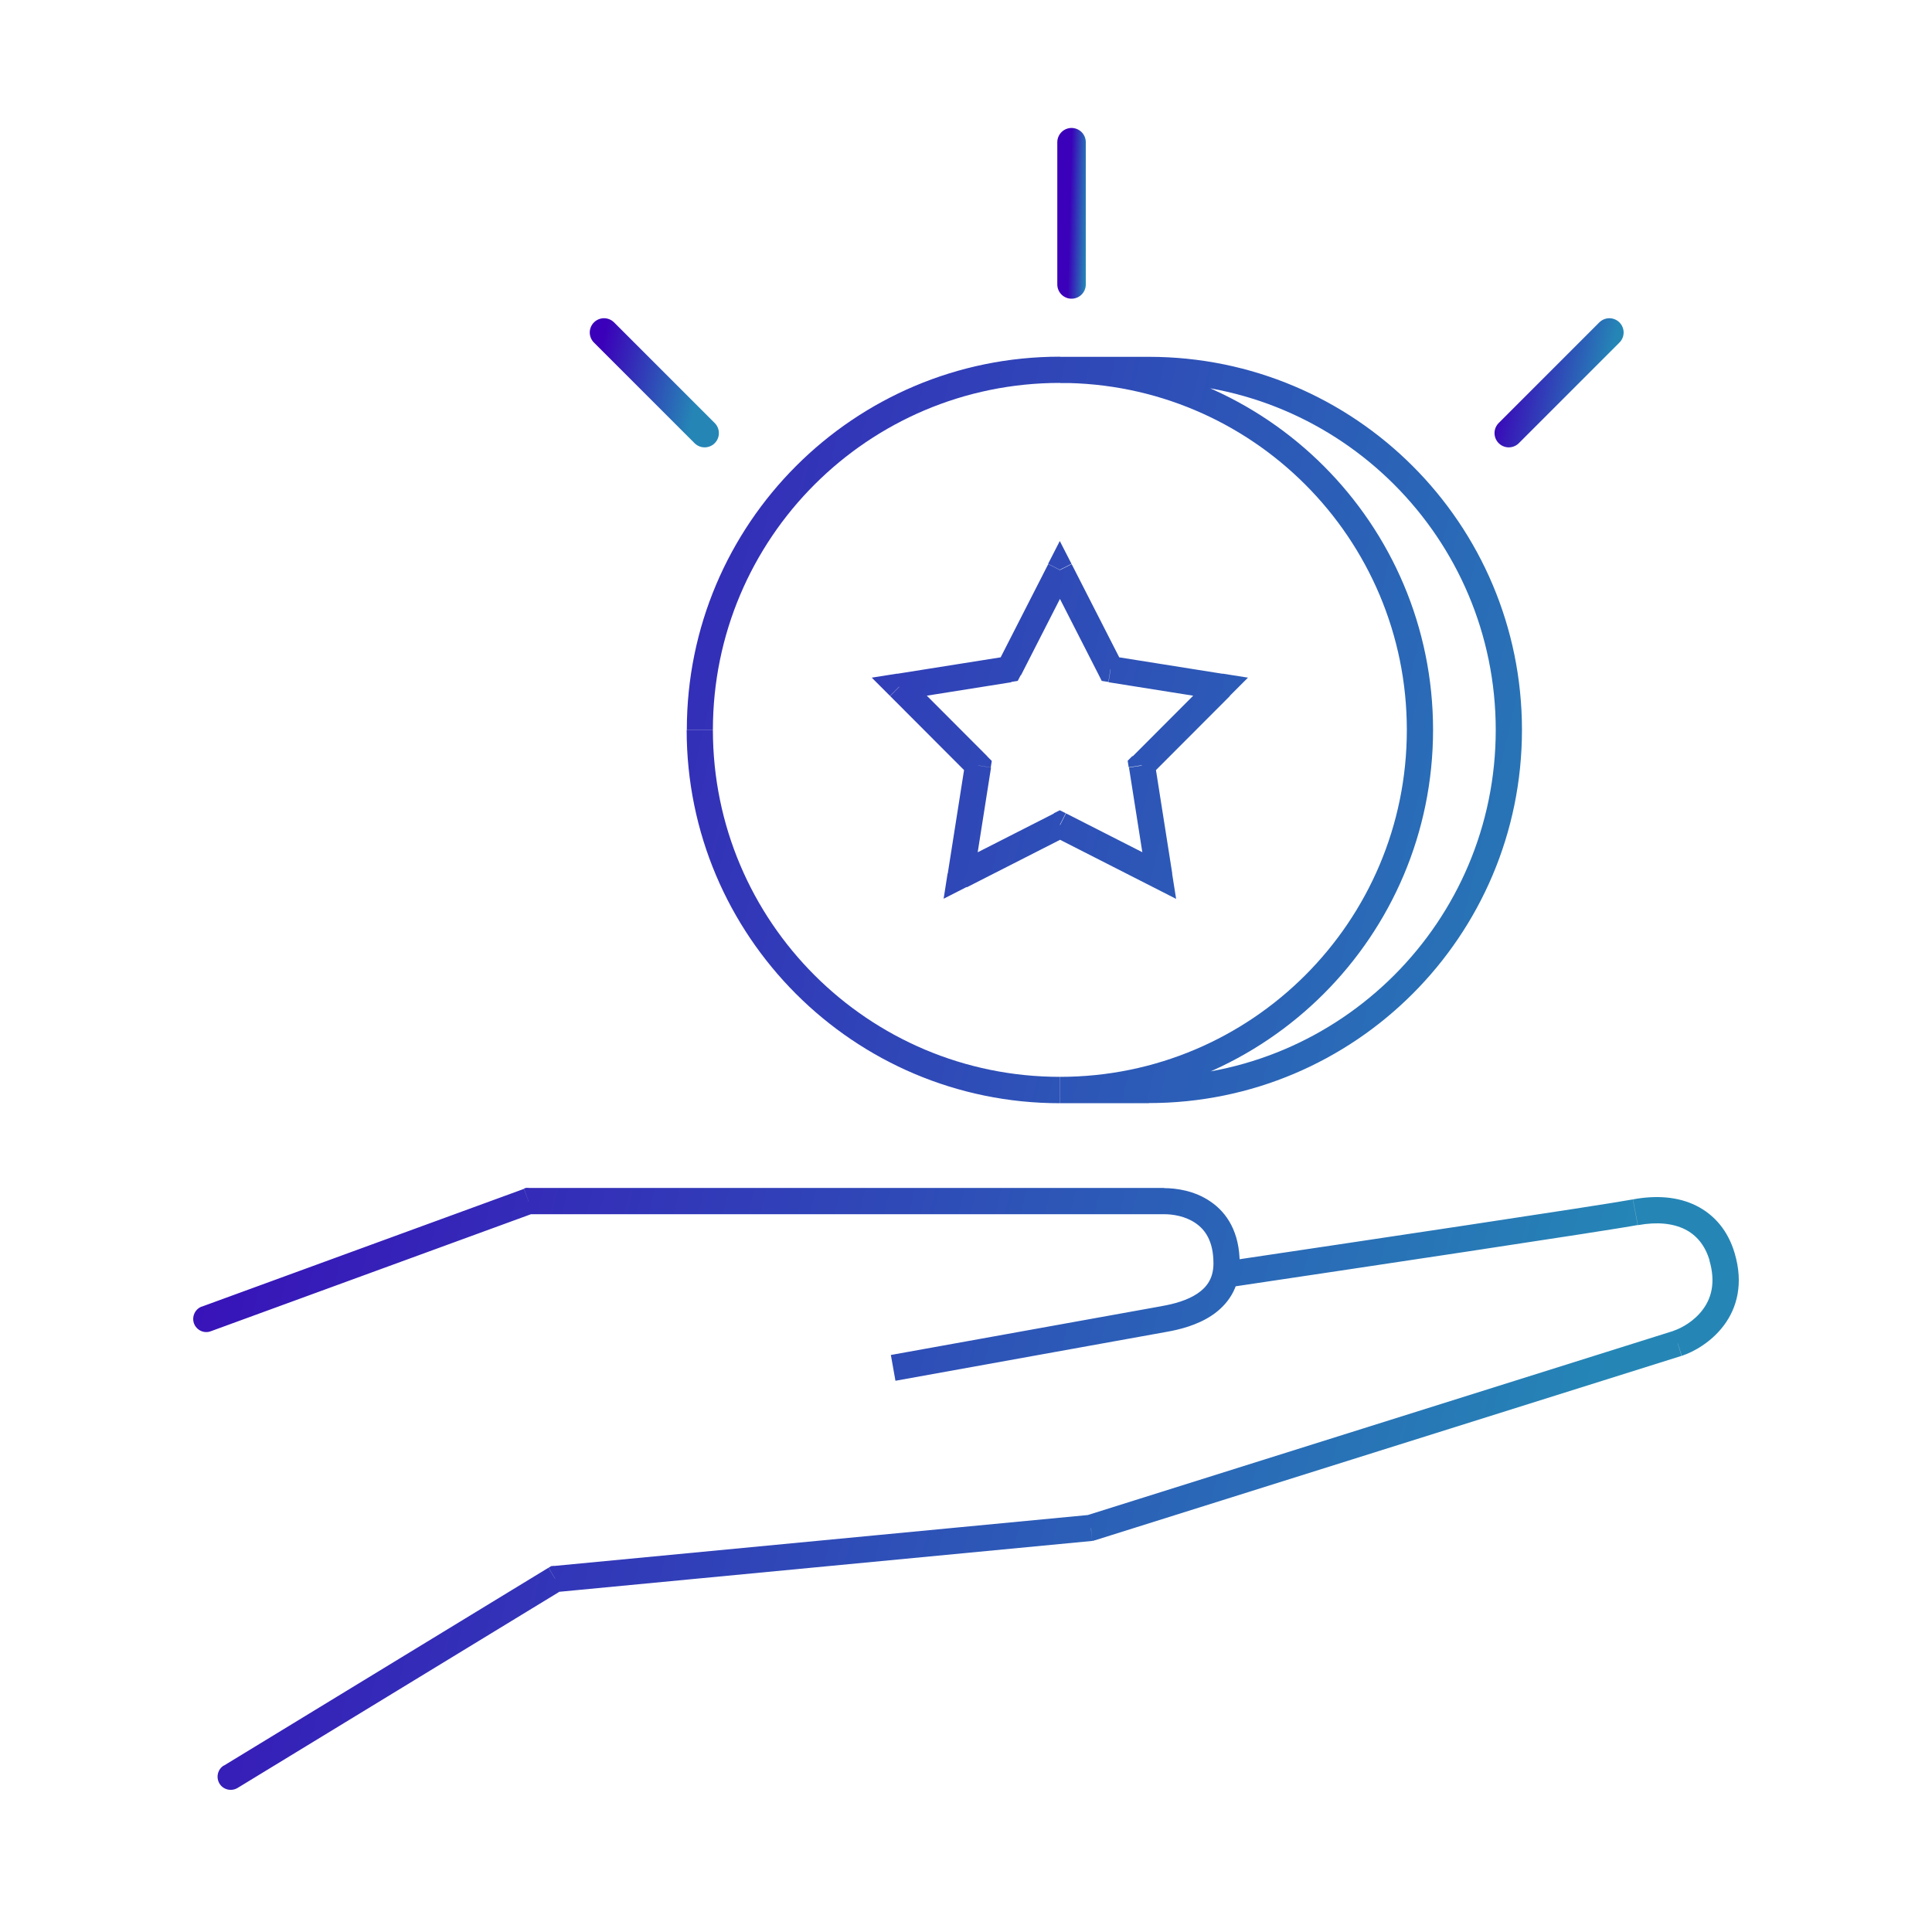
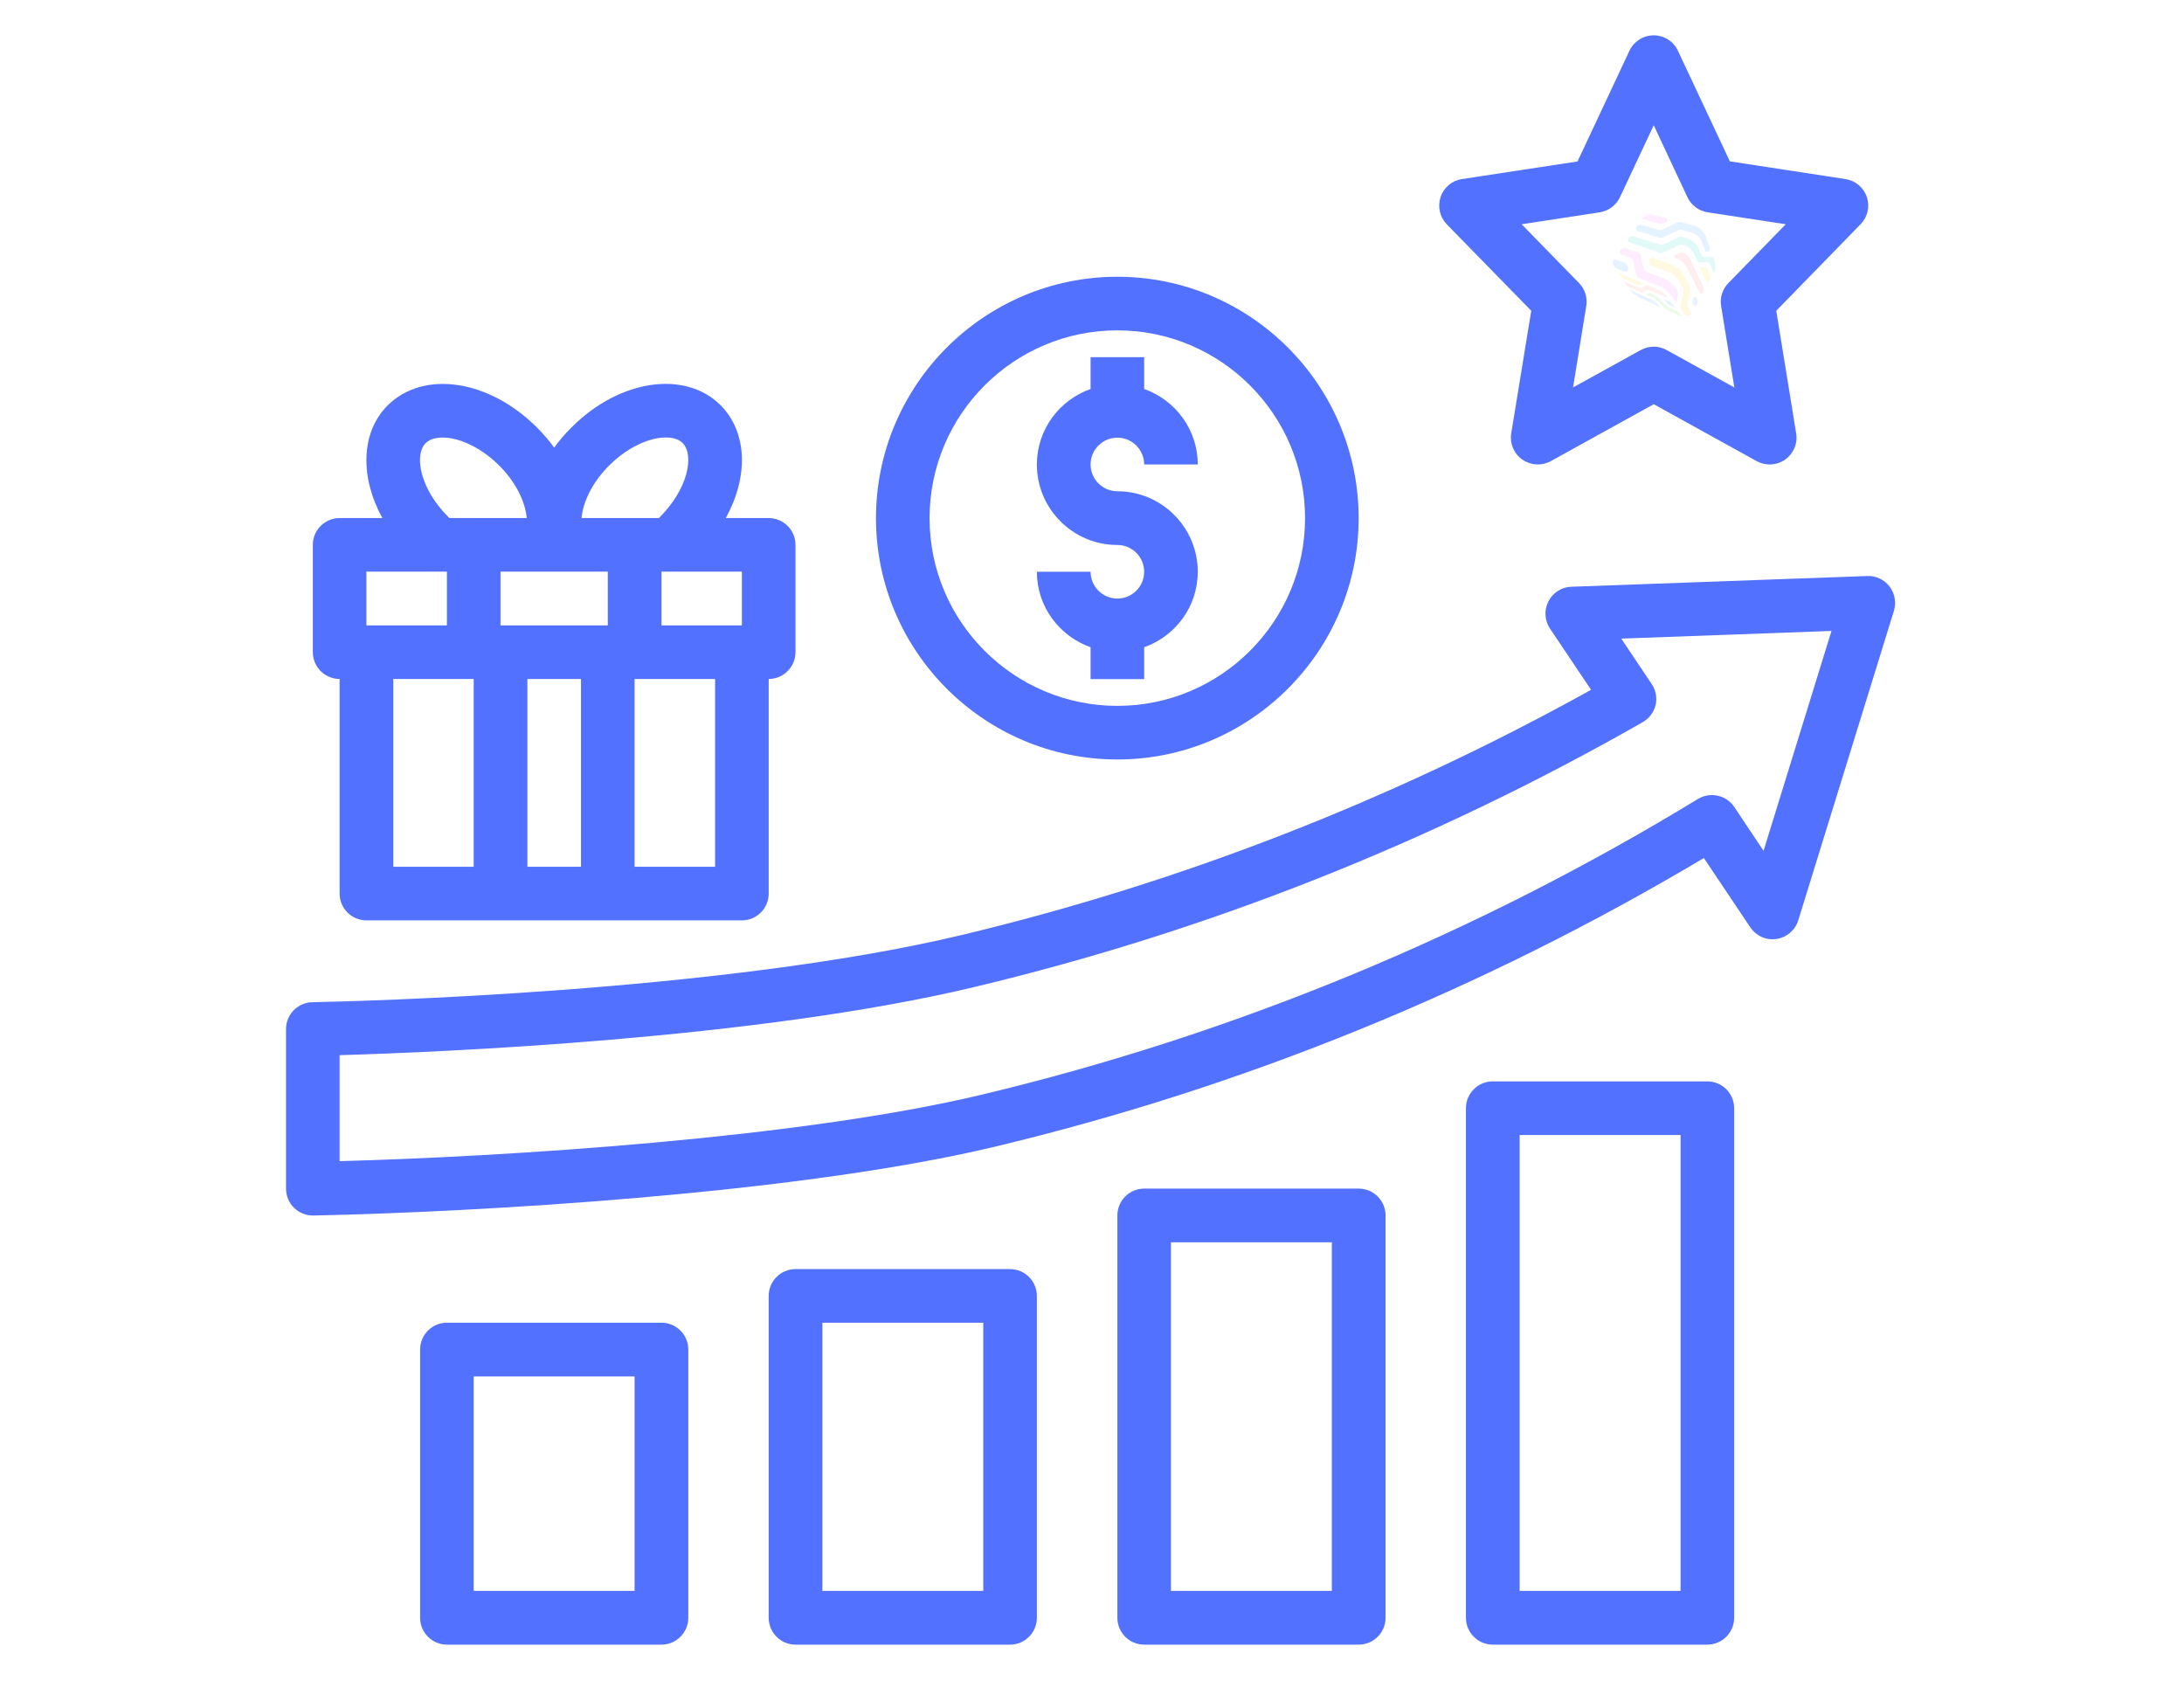
- <svg xmlns="http://www.w3.org/2000/svg" width="120" height="120" viewBox="0 0 120 120" fill="none">
-   <path d="M13.907 109.655C13.52 109.885 13.401 110.391 13.631 110.778C13.861 111.164 14.367 111.284 14.754 111.054L13.907 109.664V109.655ZM34.487 98.067L34.413 97.257L34.229 97.276L34.072 97.377L34.496 98.076L34.487 98.067ZM67.758 94.892L67.832 95.702H67.915L67.998 95.665L67.749 94.892H67.758ZM104.205 83.433L104.454 84.206L104.196 83.433H104.205ZM12.535 81.151C12.112 81.307 11.9 81.776 12.048 82.2C12.204 82.623 12.674 82.844 13.088 82.688L12.526 81.16L12.535 81.151ZM32.83 74.597V73.778H32.683L32.544 73.824L32.821 74.588L32.83 74.597ZM65.826 35.389L66.553 35.021L65.826 33.604L65.099 35.021L65.826 35.389ZM68.973 41.556L68.246 41.924L68.43 42.292L68.844 42.356L68.973 41.556ZM75.802 42.642L76.382 43.222L77.514 42.09L75.941 41.841L75.812 42.642H75.802ZM70.915 47.538L70.335 46.958L70.041 47.253L70.105 47.658L70.915 47.529V47.538ZM71.992 54.377L71.624 55.104L73.051 55.831L72.802 54.257L72.001 54.386L71.992 54.377ZM65.826 51.238L66.194 50.511L65.826 50.327L65.457 50.511L65.826 51.238ZM59.659 54.377L58.858 54.248L58.61 55.822L60.036 55.095L59.668 54.367L59.659 54.377ZM60.736 47.538L61.537 47.667L61.601 47.262L61.306 46.968L60.727 47.547L60.736 47.538ZM55.849 42.642L55.72 41.841L54.146 42.09L55.278 43.222L55.858 42.642H55.849ZM62.678 41.556L62.807 42.356L63.212 42.292L63.405 41.924L62.678 41.556ZM14.754 111.054L34.91 98.767L34.063 97.377L13.907 109.664L14.754 111.054ZM34.56 98.886L67.832 95.711L67.675 94.091L34.404 97.266L34.56 98.886ZM67.998 95.674L104.445 84.215L103.957 82.66L67.51 94.119L67.998 95.674ZM104.454 84.215C105.199 83.967 106.286 83.369 107.068 82.329C107.878 81.252 108.31 79.742 107.74 77.828L106.175 78.288C106.589 79.696 106.267 80.672 105.761 81.344C105.227 82.062 104.445 82.494 103.939 82.66L104.454 84.206V84.215ZM107.74 77.828C107.335 76.457 106.497 75.453 105.347 74.883C104.215 74.321 102.853 74.229 101.426 74.496L101.73 76.098C102.926 75.877 103.902 75.987 104.638 76.346C105.347 76.696 105.899 77.322 106.184 78.288L107.749 77.828H107.74ZM101.426 74.496C99.677 74.828 83.801 77.202 76.051 78.353L76.29 79.963C84.003 78.813 99.935 76.429 101.72 76.088L101.417 74.487L101.426 74.496ZM13.088 82.688L33.106 75.371L32.544 73.843L12.526 81.16L13.088 82.688ZM32.83 75.417H72.314V73.787H32.83V75.417ZM72.314 75.417C72.848 75.417 73.63 75.536 74.256 75.969C74.836 76.365 75.37 77.064 75.37 78.472H76.999C76.999 76.558 76.226 75.334 75.177 74.625C74.183 73.944 73.032 73.797 72.314 73.797V75.426V75.417ZM75.37 78.472C75.37 79.402 74.956 79.954 74.367 80.35C73.732 80.773 72.903 80.994 72.167 81.123L72.462 82.724C73.244 82.586 74.348 82.319 75.269 81.703C76.235 81.058 76.999 80.028 76.999 78.472H75.37ZM72.176 81.123L55.333 84.16L55.618 85.762L72.462 82.724L72.176 81.123ZM87.381 45.339C87.381 57.239 77.735 66.885 65.835 66.885V68.514C78.637 68.514 89.01 58.132 89.01 45.329H87.381V45.339ZM65.835 66.885C53.934 66.885 44.279 57.239 44.279 45.339H42.65C42.65 58.141 53.032 68.523 65.826 68.523V66.894L65.835 66.885ZM44.279 45.339C44.279 33.438 53.925 23.783 65.835 23.783V22.154C53.032 22.154 42.66 32.536 42.66 45.329H44.289L44.279 45.339ZM65.835 23.783C77.735 23.783 87.381 33.429 87.381 45.339H89.01C89.01 32.536 78.637 22.163 65.835 22.163V23.792V23.783ZM71.357 23.783C83.258 23.783 92.903 33.429 92.903 45.339H94.532C94.532 32.536 84.16 22.163 71.357 22.163V23.792V23.783ZM92.903 45.339C92.903 57.239 83.258 66.885 71.357 66.885V68.514C84.16 68.514 94.532 58.132 94.532 45.329H92.903V45.339ZM71.357 22.163H65.835V23.792H71.357V22.163ZM71.357 66.894H65.835V68.523H71.357V66.894ZM65.108 35.776L68.255 41.942L69.71 41.206L66.562 35.039L65.108 35.776ZM68.854 42.375L75.683 43.461L75.941 41.85L69.111 40.764L68.854 42.375ZM75.241 42.08L70.354 46.977L71.504 48.127L76.391 43.231L75.241 42.08ZM70.124 47.676L71.201 54.515L72.811 54.257L71.734 47.419L70.124 47.676ZM72.379 53.659L66.212 50.52L65.476 51.974L71.642 55.113L72.379 53.659ZM65.476 50.52L59.309 53.659L60.046 55.113L66.212 51.974L65.476 50.52ZM60.478 54.515L61.555 47.676L59.944 47.419L58.867 54.257L60.478 54.515ZM61.325 46.977L56.438 42.08L55.287 43.231L60.174 48.127L61.325 46.977ZM55.987 43.461L62.816 42.375L62.558 40.764L55.72 41.85L55.977 43.461H55.987ZM63.414 41.942L66.562 35.776L65.108 35.039L61.96 41.206L63.414 41.942Z" fill="url(#paint0_linear_10196_4550)" />
-   <path d="M93.712 26.901L99.961 20.651" stroke="url(#paint1_linear_10196_4550)" stroke-width="1.77" stroke-linecap="round" />
-   <path d="M43.766 26.901L37.516 20.651" stroke="url(#paint2_linear_10196_4550)" stroke-width="1.77" stroke-linecap="round" />
-   <path d="M66.556 17.668V8.833" stroke="url(#paint3_linear_10196_4550)" stroke-width="1.77" stroke-linecap="round" />
+ <svg xmlns="http://www.w3.org/2000/svg" width="104" zoomAndPan="magnify" viewBox="0 0 78 60" height="80" preserveAspectRatio="xMidYMid meet" version="1.0">
  <defs>
-     <linearGradient id="paint0_linear_10196_4550" x1="12.001" y1="22.145" x2="109.413" y2="45.689" gradientUnits="userSpaceOnUse">
-       <stop stop-color="#3B00B9" />
-       <stop offset="1" stop-color="#2586B6" />
-     </linearGradient>
-     <linearGradient id="paint1_linear_10196_4550" x1="93.712" y1="20.651" x2="100.103" y2="22.084" gradientUnits="userSpaceOnUse">
-       <stop stop-color="#3B00B9" />
-       <stop offset="1" stop-color="#2586B6" />
-     </linearGradient>
-     <linearGradient id="paint2_linear_10196_4550" x1="37.516" y1="20.651" x2="43.907" y2="22.084" gradientUnits="userSpaceOnUse">
-       <stop stop-color="#3B00B9" />
-       <stop offset="1" stop-color="#2586B6" />
-     </linearGradient>
-     <linearGradient id="paint3_linear_10196_4550" x1="66.556" y1="8.833" x2="67.629" y2="8.86" gradientUnits="userSpaceOnUse">
-       <stop stop-color="#3B00B9" />
-       <stop offset="1" stop-color="#2586B6" />
-     </linearGradient>
+     <filter x="0%" y="0%" width="100%" height="100%" id="519aaadcd5">
+       <feColorMatrix values="0 0 0 0 1 0 0 0 0 1 0 0 0 0 1 0 0 0 1 0" color-interpolation-filters="sRGB" />
+     </filter>
+     <clipPath id="c0ecb579dd">
+       <path d="M 51 1.215 L 67 1.215 L 67 17 L 51 17 Z M 51 1.215 " clip-rule="nonzero" />
+     </clipPath>
+     <clipPath id="fb464c7fc4">
+       <path d="M 10.215 20 L 67.965 20 L 67.965 44 L 10.215 44 Z M 10.215 20 " clip-rule="nonzero" />
+     </clipPath>
+     <clipPath id="0d70b005be">
+       <path d="M 15 47 L 25 47 L 25 58.965 L 15 58.965 Z M 15 47 " clip-rule="nonzero" />
+     </clipPath>
+     <clipPath id="c7e7f36f18">
+       <path d="M 27 45 L 38 45 L 38 58.965 L 27 58.965 Z M 27 45 " clip-rule="nonzero" />
+     </clipPath>
+     <clipPath id="8fbea51077">
+       <path d="M 39 42 L 50 42 L 50 58.965 L 39 58.965 Z M 39 42 " clip-rule="nonzero" />
+     </clipPath>
+     <clipPath id="0e13b20f5a">
+       <path d="M 52 38 L 62 38 L 62 58.965 L 52 58.965 Z M 52 38 " clip-rule="nonzero" />
+     </clipPath>
+     <mask id="0a498c73ac">
+       <g filter="url(#519aaadcd5)">
+         <rect x="-7.8" width="93.6" fill="#000000" y="-6" height="72" fill-opacity="0.12" />
+       </g>
+     </mask>
+     <clipPath id="014c1d2d44">
+       <path d="M 1.641 0.66 L 2.551 0.66 L 2.551 0.996 L 1.641 0.996 Z M 1.641 0.66 " clip-rule="nonzero" />
+     </clipPath>
+     <clipPath id="e046cda01e">
+       <path d="M 1.645 0.812 C 1.73 0.691 1.883 0.633 2.031 0.672 L 2.492 0.793 C 2.555 0.809 2.566 0.895 2.508 0.922 L 2.406 0.973 C 2.363 0.996 2.312 1 2.266 0.988 Z M 1.645 0.812 " clip-rule="nonzero" />
+     </clipPath>
+     <clipPath id="f01109bfb4">
+       <path d="M 2.801 2.008 L 3.859 2.008 L 3.859 3.5 L 2.801 3.5 Z M 2.801 2.008 " clip-rule="nonzero" />
+     </clipPath>
+     <clipPath id="278f2472a2">
+       <path d="M 2.906 2.055 C 3.004 2.008 3.09 1.996 3.156 2.035 C 3.25 2.09 3.328 2.176 3.375 2.277 L 3.832 3.234 C 3.863 3.305 3.863 3.387 3.824 3.457 C 3.801 3.504 3.73 3.504 3.707 3.457 L 3.238 2.547 C 3.16 2.398 3.031 2.285 2.871 2.23 L 2.859 2.227 C 2.797 2.203 2.789 2.113 2.852 2.082 Z M 2.906 2.055 " clip-rule="nonzero" />
+     </clipPath>
+     <clipPath id="29be969f6b">
+       <path d="M 1.137 1.43 L 4.273 1.43 L 4.273 2.762 L 1.137 2.762 Z M 1.137 1.43 " clip-rule="nonzero" />
+     </clipPath>
+     <clipPath id="35c3264a05">
+       <path d="M 1.16 1.512 C 1.207 1.445 1.289 1.418 1.367 1.441 L 2.281 1.738 C 2.328 1.754 2.375 1.75 2.418 1.73 L 2.957 1.469 C 3 1.449 3.051 1.445 3.098 1.457 L 3.223 1.496 C 3.43 1.555 3.598 1.707 3.68 1.906 L 3.762 2.105 C 3.777 2.148 3.816 2.172 3.863 2.172 L 4.098 2.16 C 4.141 2.156 4.18 2.184 4.195 2.227 L 4.234 2.344 C 4.285 2.48 4.27 2.633 4.203 2.762 L 4.074 2.43 C 4.059 2.387 4.02 2.363 3.977 2.363 L 3.715 2.371 C 3.668 2.375 3.629 2.348 3.609 2.305 L 3.508 2.074 C 3.441 1.926 3.312 1.809 3.152 1.762 L 3.031 1.723 L 2.402 2.016 C 2.359 2.035 2.309 2.039 2.266 2.023 L 1.211 1.664 C 1.148 1.645 1.125 1.566 1.16 1.512 " clip-rule="nonzero" />
+     </clipPath>
+     <clipPath id="bfb08c4d74">
+       <path d="M 1.426 0.926 L 4.062 0.926 L 4.062 2 L 1.426 2 Z M 1.426 0.926 " clip-rule="nonzero" />
+     </clipPath>
+     <clipPath id="81a524edac">
+       <path d="M 4.055 1.82 C 4.086 1.914 4.02 2.031 3.934 1.984 C 3.91 1.973 3.895 1.953 3.887 1.93 L 3.766 1.621 C 3.711 1.469 3.582 1.352 3.426 1.309 L 3.07 1.211 C 3.023 1.199 2.973 1.203 2.93 1.223 L 2.395 1.477 C 2.352 1.496 2.301 1.5 2.258 1.484 L 1.492 1.25 C 1.434 1.23 1.406 1.156 1.441 1.105 C 1.488 1.039 1.566 1.012 1.641 1.035 L 2.246 1.211 C 2.289 1.223 2.34 1.219 2.383 1.199 L 2.898 0.949 C 2.941 0.926 2.992 0.922 3.039 0.934 L 3.484 1.051 C 3.691 1.105 3.859 1.262 3.93 1.461 Z M 4.055 1.82 " clip-rule="nonzero" />
+     </clipPath>
+     <clipPath id="f9f0b38f5c">
+       <path d="M 3.711 2.531 L 4.078 2.531 L 4.078 3.086 L 3.711 3.086 Z M 3.711 2.531 " clip-rule="nonzero" />
+     </clipPath>
+     <clipPath id="73476fcc9e">
+       <path d="M 3.859 2.535 C 3.902 2.531 3.945 2.559 3.961 2.598 L 4.055 2.832 C 4.086 2.902 4.082 2.984 4.043 3.051 C 4.02 3.094 3.957 3.094 3.938 3.047 L 3.715 2.539 Z M 3.859 2.535 " clip-rule="nonzero" />
+     </clipPath>
+     <clipPath id="fa35aa845f">
+       <path d="M 0.605 2.246 L 1.152 2.246 L 1.152 2.715 L 0.605 2.715 Z M 0.605 2.246 " clip-rule="nonzero" />
+     </clipPath>
+     <clipPath id="89164bda00">
+       <path d="M 0.641 2.266 L 0.652 2.25 L 1.047 2.402 C 1.09 2.422 1.121 2.457 1.133 2.504 L 1.148 2.59 C 1.16 2.668 1.082 2.73 1.012 2.699 L 0.738 2.586 C 0.609 2.535 0.562 2.379 0.641 2.266 " clip-rule="nonzero" />
+     </clipPath>
+     <clipPath id="0e9f2d6589">
+       <path d="M 0.848 1.848 L 2.938 1.848 L 2.938 3.836 L 0.848 3.836 Z M 0.848 1.848 " clip-rule="nonzero" />
+     </clipPath>
+     <clipPath id="b53e23ca0f">
+       <path d="M 0.871 1.934 C 0.918 1.863 1.004 1.836 1.082 1.863 L 1.516 2.02 C 1.562 2.035 1.594 2.074 1.602 2.117 L 1.699 2.594 C 1.707 2.637 1.738 2.676 1.781 2.691 L 2.43 2.945 C 2.594 3.012 2.738 3.129 2.832 3.277 L 2.91 3.395 C 2.934 3.434 2.945 3.48 2.934 3.527 L 2.879 3.832 L 2.668 3.539 C 2.57 3.398 2.438 3.289 2.277 3.227 L 1.512 2.91 C 1.469 2.891 1.441 2.852 1.43 2.809 L 1.344 2.32 C 1.336 2.277 1.305 2.238 1.262 2.223 L 0.922 2.094 C 0.855 2.07 0.832 1.988 0.871 1.934 " clip-rule="nonzero" />
+     </clipPath>
+     <clipPath id="7138e9014e">
+       <path d="M 3.449 3.605 L 3.629 3.605 L 3.629 3.918 L 3.449 3.918 Z M 3.449 3.605 " clip-rule="nonzero" />
+     </clipPath>
+     <clipPath id="73d524e943">
+       <path d="M 3.598 3.648 C 3.637 3.719 3.637 3.805 3.598 3.875 C 3.57 3.926 3.492 3.93 3.473 3.879 C 3.457 3.844 3.453 3.805 3.457 3.766 L 3.477 3.668 C 3.484 3.605 3.566 3.594 3.594 3.645 Z M 3.598 3.648 " clip-rule="nonzero" />
+     </clipPath>
+     <clipPath id="c09ba9a547">
+       <path d="M 1.887 2.195 L 3.43 2.195 L 3.43 4.285 L 1.887 4.285 Z M 1.887 2.195 " clip-rule="nonzero" />
+     </clipPath>
+     <clipPath id="dd9915c82a">
+       <path d="M 2.961 3.035 C 2.871 2.891 2.738 2.777 2.582 2.719 L 1.988 2.496 C 1.945 2.48 1.914 2.441 1.906 2.398 L 1.891 2.324 C 1.875 2.242 1.953 2.176 2.031 2.203 L 2.695 2.441 C 2.883 2.508 3.035 2.637 3.133 2.809 L 3.344 3.195 C 3.367 3.234 3.375 3.285 3.367 3.332 L 3.273 3.863 C 3.266 3.91 3.277 3.957 3.301 3.996 L 3.426 4.191 C 3.367 4.297 3.219 4.309 3.145 4.207 L 3.055 4.078 C 3.027 4.039 3.016 3.988 3.023 3.941 L 3.121 3.398 C 3.129 3.352 3.121 3.301 3.098 3.262 Z M 2.961 3.035 " clip-rule="nonzero" />
+     </clipPath>
+     <clipPath id="6b59576795">
+       <path d="M 1.77 3.461 L 3.074 3.461 L 3.074 4.32 L 1.77 4.32 Z M 1.77 3.461 " clip-rule="nonzero" />
+     </clipPath>
+     <clipPath id="bc8f98b0d6">
+       <path d="M 2.176 3.727 C 2.141 3.691 2.102 3.664 2.055 3.645 L 1.777 3.52 L 1.828 3.484 C 1.867 3.461 1.918 3.457 1.961 3.477 L 2.082 3.531 C 2.129 3.551 2.168 3.578 2.203 3.609 L 2.516 3.914 C 2.551 3.945 2.594 3.977 2.637 3.996 L 2.934 4.129 L 3.074 4.312 L 2.59 4.094 C 2.543 4.074 2.504 4.047 2.469 4.012 Z M 2.176 3.727 " clip-rule="nonzero" />
+     </clipPath>
+     <clipPath id="d9ff4363a9">
+       <path d="M 2.391 3.664 L 2.832 3.664 L 2.832 3.988 L 2.391 3.988 Z M 2.391 3.664 " clip-rule="nonzero" />
+     </clipPath>
+     <clipPath id="c00280468f">
+       <path d="M 2.391 3.668 L 2.676 3.793 L 2.824 3.984 L 2.672 3.918 C 2.629 3.898 2.586 3.871 2.555 3.836 Z M 2.391 3.668 " clip-rule="nonzero" />
+     </clipPath>
+     <clipPath id="c1eb1cfca4">
+       <path d="M 1.188 3.34 L 2.32 3.34 L 2.32 3.973 L 1.188 3.973 Z M 1.188 3.34 " clip-rule="nonzero" />
+     </clipPath>
+     <clipPath id="a36b02236d">
+       <path d="M 2.316 3.973 L 1.629 3.66 C 1.469 3.59 1.324 3.484 1.203 3.355 L 1.188 3.34 L 1.984 3.699 C 2.031 3.723 2.07 3.75 2.109 3.781 Z M 2.316 3.973 " clip-rule="nonzero" />
+     </clipPath>
+     <clipPath id="5f8b0736e3">
+       <path d="M 1 3.043 L 2.586 3.043 L 2.586 3.656 L 1 3.656 Z M 1 3.043 " clip-rule="nonzero" />
+     </clipPath>
+     <clipPath id="f055ff35c2">
+       <path d="M 1 3.047 L 1.531 3.285 C 1.57 3.301 1.621 3.297 1.66 3.273 L 1.75 3.211 C 1.789 3.188 1.836 3.184 1.879 3.199 L 2.188 3.332 C 2.344 3.398 2.48 3.508 2.578 3.648 L 1.922 3.363 C 1.879 3.344 1.828 3.348 1.789 3.371 L 1.711 3.422 C 1.668 3.445 1.621 3.449 1.578 3.43 L 1.18 3.254 C 1.137 3.234 1.098 3.203 1.074 3.16 Z M 1 3.047 " clip-rule="nonzero" />
+     </clipPath>
+     <clipPath id="acfaec7f3f">
+       <path d="M 0.797 2.742 L 1.676 2.742 L 1.676 3.188 L 0.797 3.188 Z M 0.797 2.742 " clip-rule="nonzero" />
+     </clipPath>
+     <clipPath id="76bf4003d8">
+       <path d="M 0.805 2.746 L 1.676 3.113 L 1.613 3.156 C 1.574 3.184 1.523 3.191 1.484 3.172 L 0.988 2.953 C 0.945 2.934 0.906 2.902 0.879 2.863 Z M 0.805 2.746 " clip-rule="nonzero" />
+     </clipPath>
+     <clipPath id="990b704b8f">
+       <rect x="0" width="5" y="0" height="5" />
+     </clipPath>
  </defs>
+   <path fill="#5271ff" d="M 39.906 27.121 C 44.656 27.121 48.523 23.254 48.523 18.504 C 48.523 13.75 44.656 9.883 39.906 9.883 C 35.152 9.883 31.285 13.75 31.285 18.504 C 31.285 23.254 35.152 27.121 39.906 27.121 Z M 39.906 11.797 C 43.602 11.797 46.609 14.805 46.609 18.504 C 46.609 22.199 43.602 25.207 39.906 25.207 C 36.207 25.207 33.199 22.199 33.199 18.504 C 33.199 14.805 36.207 11.797 39.906 11.797 Z M 39.906 11.797 " fill-opacity="1" fill-rule="nonzero" />
+   <path fill="#5271ff" d="M 39.906 21.375 C 39.379 21.375 38.949 20.945 38.949 20.418 L 37.031 20.418 C 37.031 21.664 37.836 22.719 38.949 23.113 L 38.949 24.25 L 40.863 24.25 L 40.863 23.113 C 41.977 22.719 42.777 21.664 42.777 20.418 C 42.777 18.832 41.488 17.543 39.906 17.543 C 39.379 17.543 38.949 17.113 38.949 16.586 C 38.949 16.059 39.379 15.629 39.906 15.629 C 40.434 15.629 40.863 16.059 40.863 16.586 L 42.777 16.586 C 42.777 15.34 41.977 14.285 40.863 13.891 L 40.863 12.754 L 38.949 12.754 L 38.949 13.891 C 37.836 14.285 37.031 15.34 37.031 16.586 C 37.031 18.172 38.32 19.461 39.906 19.461 C 40.434 19.461 40.863 19.891 40.863 20.418 C 40.863 20.945 40.434 21.375 39.906 21.375 Z M 39.906 21.375 " fill-opacity="1" fill-rule="nonzero" />
+   <g clip-path="url(#c0ecb579dd)">
+     <path fill="#5271ff" d="M 54.688 11.098 L 53.973 15.473 C 53.914 15.836 54.066 16.199 54.367 16.41 C 54.668 16.621 55.059 16.645 55.383 16.469 L 59.062 14.434 L 62.742 16.469 C 62.887 16.547 63.047 16.586 63.203 16.586 C 63.398 16.586 63.59 16.527 63.758 16.41 C 64.055 16.199 64.211 15.836 64.148 15.473 L 63.438 11.098 L 66.449 8.008 C 66.699 7.754 66.789 7.379 66.672 7.035 C 66.559 6.695 66.262 6.449 65.91 6.395 L 61.781 5.762 L 59.926 1.812 C 59.77 1.477 59.434 1.262 59.062 1.262 C 58.688 1.262 58.352 1.477 58.195 1.812 L 56.34 5.766 L 52.211 6.395 C 51.855 6.449 51.562 6.695 51.449 7.039 C 51.336 7.379 51.422 7.754 51.672 8.012 Z M 57.133 7.582 C 57.449 7.531 57.723 7.328 57.855 7.043 L 59.062 4.473 L 60.266 7.043 C 60.402 7.332 60.672 7.531 60.988 7.582 L 63.777 8.008 L 61.727 10.109 C 61.516 10.324 61.418 10.633 61.469 10.93 L 61.941 13.836 L 59.523 12.5 C 59.379 12.422 59.223 12.379 59.062 12.379 C 58.902 12.379 58.742 12.422 58.598 12.5 L 56.18 13.836 L 56.652 10.93 C 56.703 10.633 56.605 10.324 56.395 10.109 L 54.344 8.008 Z M 57.133 7.582 " fill-opacity="1" fill-rule="nonzero" />
+   </g>
+   <g clip-path="url(#fb464c7fc4)">
+     <path fill="#5271ff" d="M 11.172 43.406 C 11.18 43.406 11.184 43.406 11.191 43.406 C 16.891 43.289 28.422 42.645 35.512 40.953 C 44.406 38.828 52.926 35.359 60.852 30.641 L 62.512 33.117 C 62.719 33.422 63.074 33.586 63.445 33.531 C 63.812 33.477 64.113 33.219 64.223 32.867 L 67.641 21.809 C 67.73 21.512 67.672 21.191 67.484 20.945 C 67.297 20.699 66.996 20.555 66.691 20.57 L 56.117 20.953 C 55.77 20.965 55.457 21.164 55.301 21.477 C 55.141 21.785 55.164 22.156 55.355 22.445 L 56.824 24.633 C 49.727 28.574 42.168 31.52 34.34 33.391 C 25.742 35.445 12.621 35.762 11.152 35.789 C 10.633 35.801 10.215 36.227 10.215 36.746 L 10.215 42.445 C 10.215 42.703 10.316 42.949 10.5 43.129 C 10.68 43.305 10.922 43.406 11.172 43.406 Z M 12.129 37.68 C 15.641 37.578 26.988 37.113 34.785 35.25 C 43.121 33.262 51.156 30.078 58.668 25.789 C 58.898 25.656 59.066 25.434 59.129 25.176 C 59.188 24.918 59.137 24.645 58.988 24.426 L 57.902 22.805 L 65.41 22.531 L 62.984 30.383 L 61.938 28.816 C 61.652 28.391 61.082 28.266 60.641 28.531 C 52.664 33.391 44.059 36.941 35.066 39.09 C 28.516 40.656 18.008 41.305 12.129 41.465 Z M 12.129 37.68 " fill-opacity="1" fill-rule="nonzero" />
+   </g>
+   <g clip-path="url(#0d70b005be)">
+     <path fill="#5271ff" d="M 23.625 47.234 L 15.961 47.234 C 15.434 47.234 15.004 47.664 15.004 48.191 L 15.004 57.77 C 15.004 58.301 15.434 58.73 15.961 58.73 L 23.625 58.73 C 24.152 58.73 24.582 58.301 24.582 57.77 L 24.582 48.191 C 24.582 47.664 24.152 47.234 23.625 47.234 Z M 22.664 56.812 L 16.918 56.812 L 16.918 49.152 L 22.664 49.152 Z M 22.664 56.812 " fill-opacity="1" fill-rule="nonzero" />
+   </g>
+   <g clip-path="url(#c7e7f36f18)">
+     <path fill="#5271ff" d="M 36.074 45.32 L 28.41 45.32 C 27.883 45.32 27.453 45.75 27.453 46.277 L 27.453 57.77 C 27.453 58.301 27.883 58.73 28.41 58.73 L 36.074 58.73 C 36.602 58.73 37.031 58.301 37.031 57.77 L 37.031 46.277 C 37.031 45.75 36.602 45.32 36.074 45.32 Z M 35.117 56.812 L 29.371 56.812 L 29.371 47.234 L 35.117 47.234 Z M 35.117 56.812 " fill-opacity="1" fill-rule="nonzero" />
+   </g>
+   <g clip-path="url(#8fbea51077)">
+     <path fill="#5271ff" d="M 48.523 42.445 L 40.863 42.445 C 40.336 42.445 39.906 42.875 39.906 43.406 L 39.906 57.77 C 39.906 58.301 40.336 58.73 40.863 58.73 L 48.523 58.73 C 49.055 58.73 49.484 58.301 49.484 57.77 L 49.484 43.406 C 49.484 42.875 49.055 42.445 48.523 42.445 Z M 47.566 56.812 L 41.82 56.812 L 41.82 44.363 L 47.566 44.363 Z M 47.566 56.812 " fill-opacity="1" fill-rule="nonzero" />
+   </g>
+   <g clip-path="url(#0e13b20f5a)">
+     <path fill="#5271ff" d="M 60.977 38.617 L 53.312 38.617 C 52.785 38.617 52.355 39.043 52.355 39.574 L 52.355 57.77 C 52.355 58.301 52.785 58.73 53.312 58.73 L 60.977 58.73 C 61.504 58.73 61.934 58.301 61.934 57.77 L 61.934 39.574 C 61.934 39.043 61.504 38.617 60.977 38.617 Z M 60.02 56.812 L 54.273 56.812 L 54.273 40.531 L 60.02 40.531 Z M 60.02 56.812 " fill-opacity="1" fill-rule="nonzero" />
+   </g>
+   <path fill="#5271ff" d="M 12.129 24.246 L 12.129 31.91 C 12.129 32.438 12.559 32.867 13.086 32.867 L 26.496 32.867 C 27.023 32.867 27.453 32.438 27.453 31.91 L 27.453 24.246 C 27.984 24.246 28.41 23.816 28.41 23.289 L 28.41 19.457 C 28.41 18.93 27.984 18.5 27.453 18.5 L 25.922 18.5 C 26.727 17.039 26.707 15.449 25.734 14.469 C 24.453 13.199 22.105 13.555 20.402 15.273 C 20.176 15.496 19.973 15.734 19.793 15.984 C 19.613 15.738 19.41 15.5 19.188 15.277 C 17.477 13.555 15.133 13.199 13.844 14.477 C 12.875 15.453 12.859 17.051 13.656 18.5 L 12.129 18.5 C 11.602 18.5 11.172 18.93 11.172 19.457 L 11.172 23.289 C 11.172 23.816 11.602 24.246 12.129 24.246 Z M 16.918 30.953 L 14.047 30.953 L 14.047 24.246 L 16.918 24.246 Z M 20.75 30.953 L 18.836 30.953 L 18.836 24.246 L 20.75 24.246 Z M 25.539 30.953 L 22.664 30.953 L 22.664 24.246 L 25.539 24.246 Z M 26.496 20.414 L 26.496 22.332 L 23.625 22.332 L 23.625 20.414 Z M 21.754 16.625 C 22.73 15.645 23.949 15.395 24.379 15.82 C 24.812 16.262 24.562 17.477 23.551 18.48 C 23.547 18.488 23.539 18.492 23.531 18.5 L 20.77 18.5 C 20.824 17.895 21.18 17.195 21.754 16.625 Z M 21.707 20.414 L 21.707 22.332 L 17.875 22.332 L 17.875 20.414 Z M 15.199 15.828 C 15.637 15.395 16.855 15.645 17.836 16.633 C 18.402 17.195 18.758 17.895 18.812 18.5 L 16.051 18.5 C 16.035 18.484 16.02 18.473 16.004 18.453 C 15.02 17.477 14.773 16.262 15.199 15.828 Z M 13.086 20.414 L 15.961 20.414 L 15.961 22.332 L 13.086 22.332 Z M 13.086 20.414 " fill-opacity="1" fill-rule="nonzero" />
+   <g mask="url(#0a498c73ac)">
+     <g transform="matrix(1, 0, 0, 1, 57, 7)">
+       <g clip-path="url(#990b704b8f)">
+         <g clip-path="url(#014c1d2d44)">
+           <g clip-path="url(#e046cda01e)">
+             <path fill="#f266ff" d="M 0.566 0.625 L 4.301 0.625 L 4.301 4.348 L 0.566 4.348 Z M 0.566 0.625 " fill-opacity="1" fill-rule="nonzero" />
+           </g>
+         </g>
+         <g clip-path="url(#f01109bfb4)">
+           <g clip-path="url(#278f2472a2)">
+             <path fill="#ff637e" d="M 0.566 0.625 L 4.301 0.625 L 4.301 4.348 L 0.566 4.348 Z M 0.566 0.625 " fill-opacity="1" fill-rule="nonzero" />
+           </g>
+         </g>
+         <g clip-path="url(#29be969f6b)">
+           <g clip-path="url(#35c3264a05)">
+             <path fill="#00d7be" d="M 0.566 0.625 L 4.301 0.625 L 4.301 4.348 L 0.566 4.348 Z M 0.566 0.625 " fill-opacity="1" fill-rule="nonzero" />
+           </g>
+         </g>
+         <g clip-path="url(#bfb08c4d74)">
+           <g clip-path="url(#81a524edac)">
+             <path fill="#1f93ff" d="M 0.566 0.625 L 4.301 0.625 L 4.301 4.348 L 0.566 4.348 Z M 0.566 0.625 " fill-opacity="1" fill-rule="nonzero" />
+           </g>
+         </g>
+         <g clip-path="url(#f9f0b38f5c)">
+           <g clip-path="url(#73476fcc9e)">
+             <path fill="#ffd500" d="M 0.566 0.625 L 4.301 0.625 L 4.301 4.348 L 0.566 4.348 Z M 0.566 0.625 " fill-opacity="1" fill-rule="nonzero" />
+           </g>
+         </g>
+         <g clip-path="url(#fa35aa845f)">
+           <g clip-path="url(#89164bda00)">
+             <path fill="#1f93ff" d="M 0.566 0.625 L 4.301 0.625 L 4.301 4.348 L 0.566 4.348 Z M 0.566 0.625 " fill-opacity="1" fill-rule="nonzero" />
+           </g>
+         </g>
+         <g clip-path="url(#0e9f2d6589)">
+           <g clip-path="url(#b53e23ca0f)">
+             <path fill="#f266ff" d="M 0.566 0.625 L 4.301 0.625 L 4.301 4.348 L 0.566 4.348 Z M 0.566 0.625 " fill-opacity="1" fill-rule="nonzero" />
+           </g>
+         </g>
+         <g clip-path="url(#7138e9014e)">
+           <g clip-path="url(#73d524e943)">
+             <path fill="#1f93ff" d="M 0.566 0.625 L 4.301 0.625 L 4.301 4.348 L 0.566 4.348 Z M 0.566 0.625 " fill-opacity="1" fill-rule="nonzero" />
+           </g>
+         </g>
+         <g clip-path="url(#c09ba9a547)">
+           <g clip-path="url(#dd9915c82a)">
+             <path fill="#ffcf00" d="M 0.566 0.625 L 4.301 0.625 L 4.301 4.348 L 0.566 4.348 Z M 0.566 0.625 " fill-opacity="1" fill-rule="nonzero" />
+           </g>
+         </g>
+         <g clip-path="url(#6b59576795)">
+           <g clip-path="url(#bc8f98b0d6)">
+             <path fill="#61d742" d="M 0.566 0.625 L 4.301 0.625 L 4.301 4.348 L 0.566 4.348 Z M 0.566 0.625 " fill-opacity="1" fill-rule="nonzero" />
+           </g>
+         </g>
+         <g clip-path="url(#d9ff4363a9)">
+           <g clip-path="url(#c00280468f)">
+             <path fill="#1f93ff" d="M 0.566 0.625 L 4.301 0.625 L 4.301 4.348 L 0.566 4.348 Z M 0.566 0.625 " fill-opacity="1" fill-rule="nonzero" />
+           </g>
+         </g>
+         <g clip-path="url(#c1eb1cfca4)">
+           <g clip-path="url(#a36b02236d)">
+             <path fill="#1f93ff" d="M 0.566 0.625 L 4.301 0.625 L 4.301 4.348 L 0.566 4.348 Z M 0.566 0.625 " fill-opacity="1" fill-rule="nonzero" />
+           </g>
+         </g>
+         <g clip-path="url(#5f8b0736e3)">
+           <g clip-path="url(#f055ff35c2)">
+             <path fill="#ff7a78" d="M 0.566 0.625 L 4.301 0.625 L 4.301 4.348 L 0.566 4.348 Z M 0.566 0.625 " fill-opacity="1" fill-rule="nonzero" />
+           </g>
+         </g>
+         <g clip-path="url(#acfaec7f3f)">
+           <g clip-path="url(#76bf4003d8)">
+             <path fill="#ffcf00" d="M 0.566 0.625 L 4.301 0.625 L 4.301 4.348 L 0.566 4.348 Z M 0.566 0.625 " fill-opacity="1" fill-rule="nonzero" />
+           </g>
+         </g>
+       </g>
+     </g>
+   </g>
</svg>
